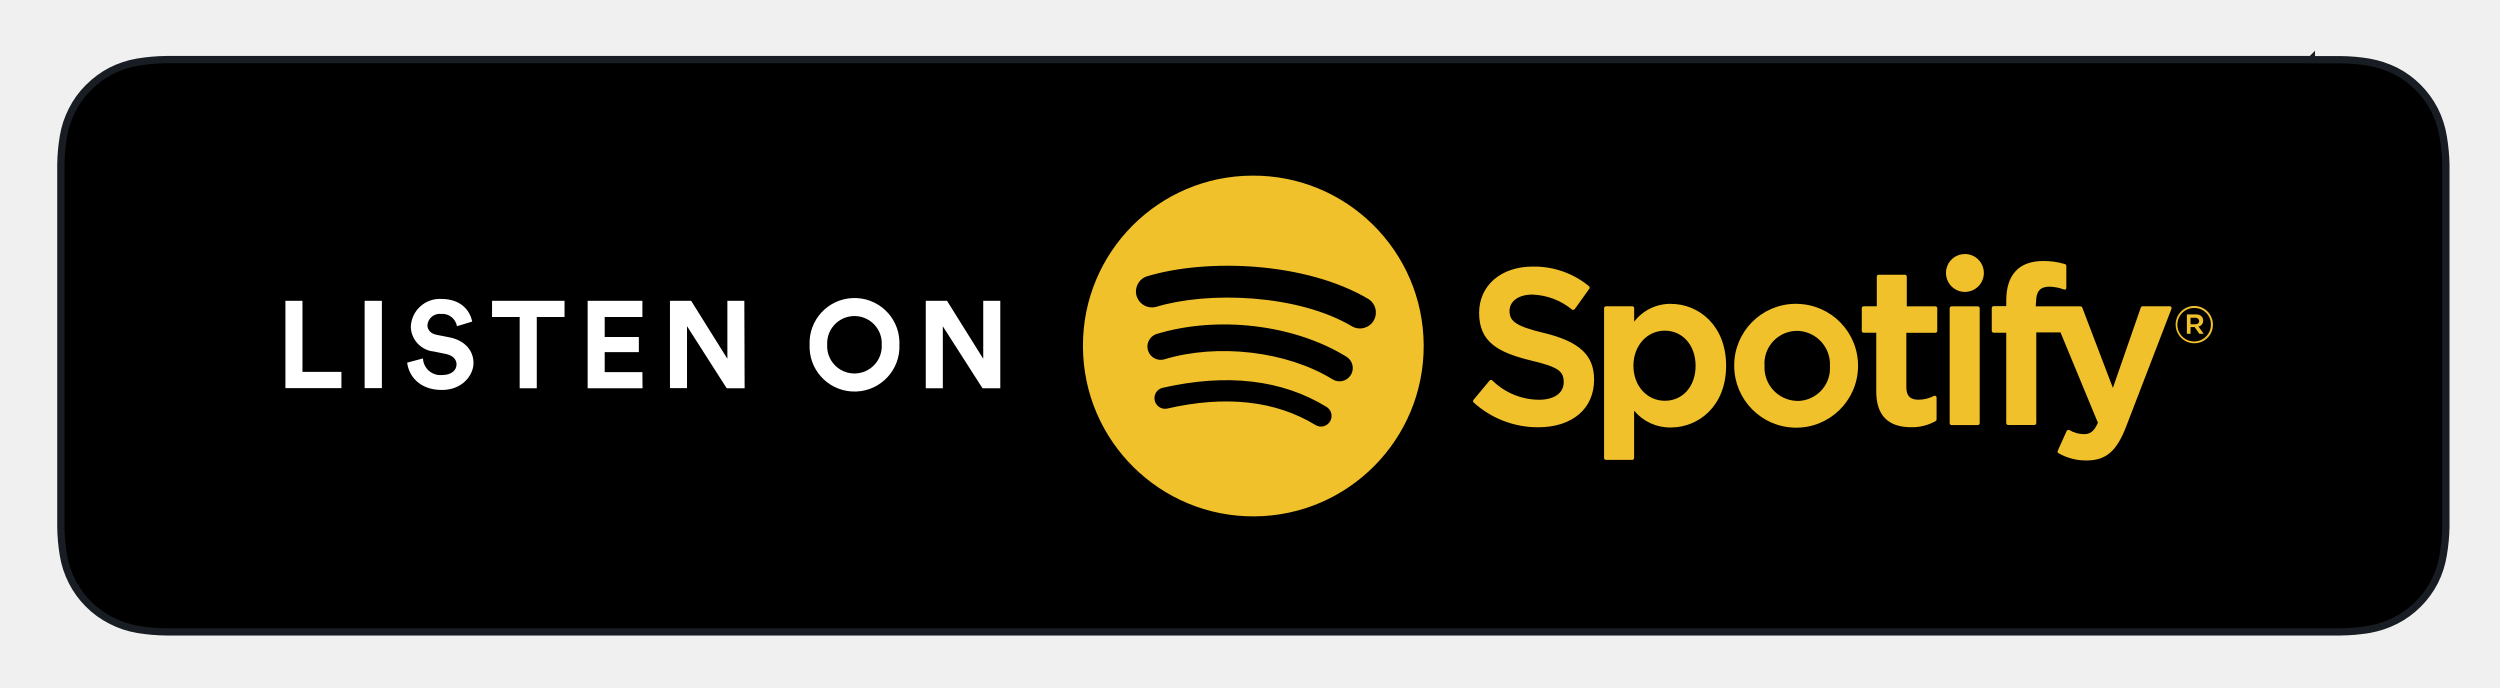
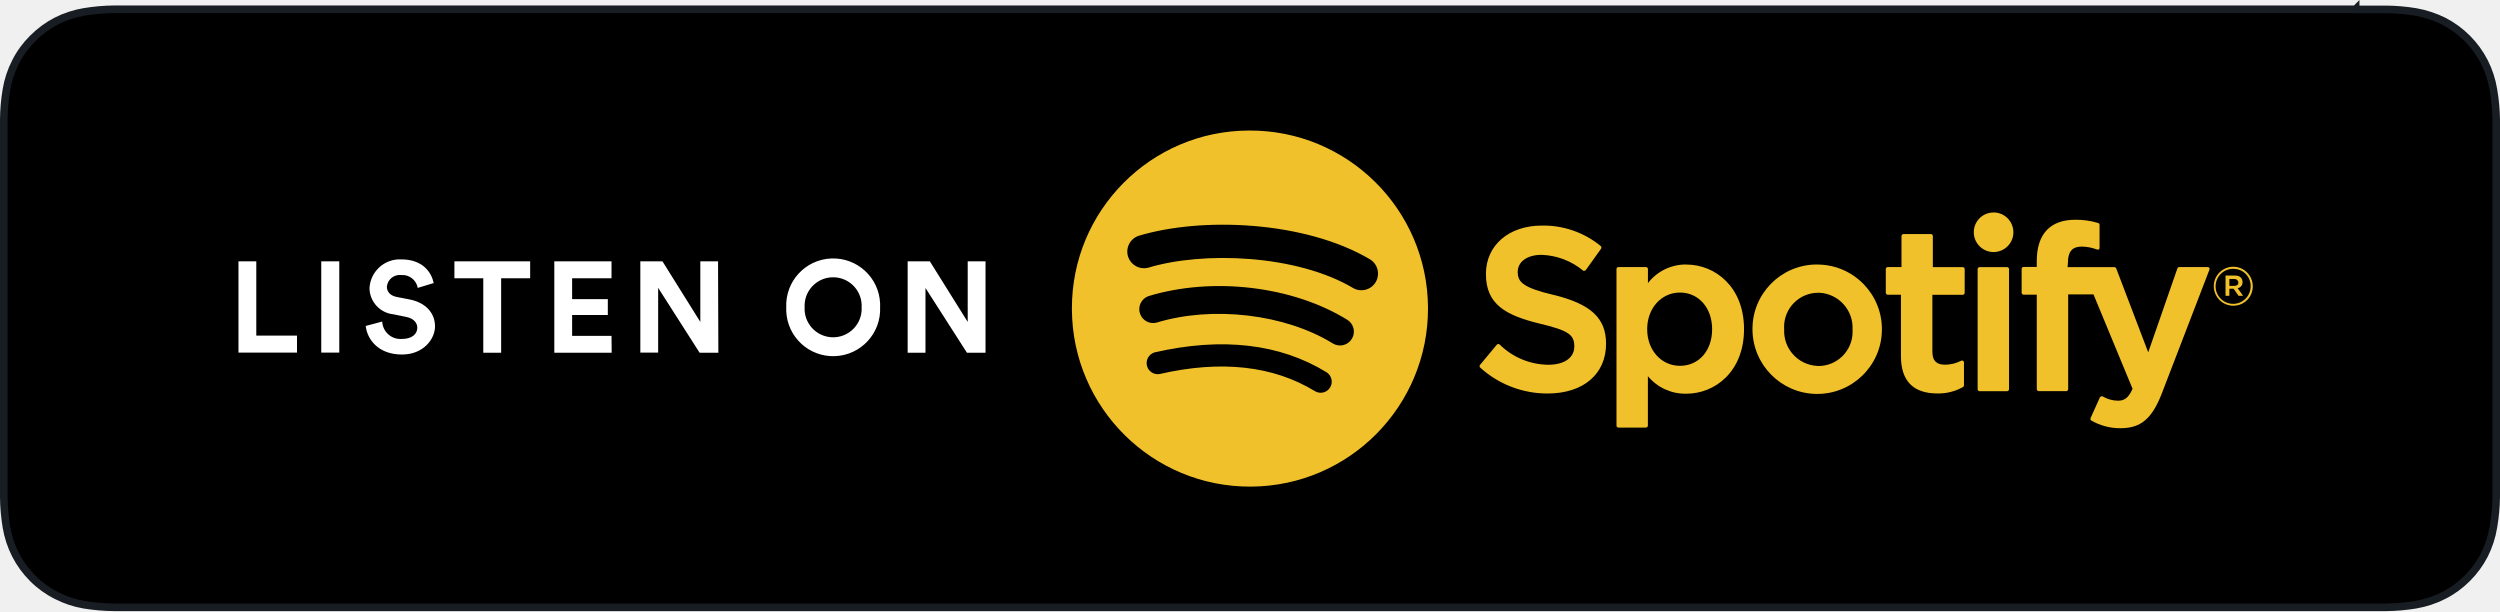
- <svg xmlns="http://www.w3.org/2000/svg" id="katman_1" data-name="katman 1" width="516" height="142" viewBox="41 154 516 142">
+ <svg xmlns="http://www.w3.org/2000/svg" id="katman_1" data-name="katman 1" width="493.77" height="120.701" viewBox="52.81 164.469 493.77 120.701">
  <defs>
    <style>
      .cls-1 {
        fill: #fff;
      }

      .cls-1, .cls-2, .cls-3 {
        fill-rule: evenodd;
      }

      .cls-2 {
        stroke: #181d23;
        stroke-width: 1.5px;
      }

      .cls-3 {
        fill: #f1c12b;
      }
    </style>
  </defs>
  <g id="spotify-podcast-badge-blk-grn-330x80">
    <g id="Group-2">
      <path id="Path" class="cls-2" d="M518.05,166.3H75.32c-1.98.02-3.95.2-5.9.52-1.91.32-3.75.93-5.48,1.8-1.73.9-3.3,2.06-4.67,3.44-1.37,1.36-2.52,2.93-3.38,4.65-.89,1.73-1.5,3.58-1.81,5.49-.33,1.94-.5,3.91-.52,5.88v74.61c.02,1.97.2,3.94.52,5.88.31,1.91.93,3.77,1.81,5.49.87,1.72,2.02,3.28,3.38,4.64,1.36,1.37,2.94,2.51,4.67,3.38,1.72.89,3.57,1.5,5.48,1.83,1.95.32,3.92.49,5.9.51h448.74c1.97-.02,3.93-.19,5.87-.51,1.92-.33,3.78-.94,5.52-1.83,1.72-.87,3.29-2.01,4.65-3.38,1.37-1.36,2.51-2.92,3.4-4.64.87-1.73,1.47-3.59,1.78-5.51.33-1.94.52-3.9.55-5.87v-74.61c-.03-1.97-.22-3.94-.55-5.88-.31-1.91-.91-3.75-1.78-5.48-1.77-3.46-4.59-6.29-8.05-8.07-1.75-.86-3.6-1.47-5.52-1.81-1.94-.32-3.9-.49-5.87-.51h-5.99v-.04Z" />
      <path id="Combined-Shape" class="cls-3" d="M320.17,221.42c1.61.84,3.6.22,4.44-1.39.78-1.49.31-3.33-1.09-4.27-12.99-7.74-33.52-8.47-45.87-4.7-1.71.61-2.61,2.49-2,4.2.57,1.59,2.25,2.5,3.89,2.1,10.77-3.29,29.36-2.68,40.63,4.06ZM319.81,231.4c.79-1.29.39-2.97-.9-3.77-10.79-6.67-26.59-8.54-39.28-4.67-1.42.52-2.16,2.09-1.64,3.51.48,1.31,1.86,2.05,3.21,1.73,11.12-3.4,25.44-1.71,34.85,4.1,1.28.79,2.96.39,3.75-.89,0,0,0,0,0-.01ZM315.53,240.98c.61-1.03.29-2.35-.72-2.99-9.22-5.66-20.65-6.97-33.97-3.92-1.16.35-1.82,1.58-1.47,2.74.32,1.05,1.36,1.71,2.44,1.54,12.17-2.8,22.45-1.66,30.72,3.38,1.02.62,2.36.3,2.98-.73,0,0,0-.01.01-.02ZM299.49,190.25c19.42-.11,35.25,15.55,35.36,34.97.11,19.42-15.55,35.25-34.97,35.36-19.42.11-35.25-15.55-35.36-34.97,0-.06,0-.13,0-.19-.06-19.36,15.59-35.11,34.96-35.17,0,0,.01,0,.02,0ZM359.66,222.71c7.36,1.81,10.36,4.59,10.36,9.65,0,5.99-4.49,9.83-11.55,9.83-4.93.01-9.68-1.82-13.32-5.13-.15-.15-.15-.4,0-.55,0,0,0,0,0,0l3.29-3.95c.07-.09.17-.14.28-.15.1,0,.21.04.28.1,2.56,2.53,6.02,3.97,9.62,4,3.17,0,5.13-1.39,5.13-3.61s-.97-3.13-6.75-4.49c-6.79-1.66-10.71-3.8-10.71-9.83,0-5.63,4.49-9.56,11.07-9.56,4.22-.07,8.34,1.36,11.6,4.04.16.13.19.37.07.54l-2.99,4.18c-.06.09-.16.15-.27.16-.08.03-.17.03-.25,0-2.32-1.93-5.22-3.04-8.25-3.14-2.81,0-4.7,1.35-4.7,3.37s1.05,3.11,7.08,4.55h0ZM390.97,229.49c0-4.21-2.66-7.24-6.35-7.24s-6.48,3.11-6.48,7.24,2.78,7.23,6.48,7.23,6.35-2.96,6.35-7.23ZM385.88,216.72c5.66,0,11.39,4.38,11.39,12.76s-5.73,12.75-11.39,12.75c-2.93.06-5.72-1.21-7.6-3.46v9.76c0,.22-.19.39-.4.39h-5.4c-.22,0-.4-.17-.4-.39v-30.92c0-.21.17-.39.39-.39,0,0,.01,0,.02,0h5.4c.21,0,.4.16.4.37,0,0,0,.01,0,.02v2.78c1.82-2.37,4.66-3.73,7.65-3.68h-.04ZM411.95,236.76c3.73,0,6.76-3.01,6.76-6.74,0-.15,0-.3-.01-.45.21-3.81-2.72-7.07-6.53-7.28-.08,0-.17,0-.25,0-3.72,0-6.73,3.01-6.74,6.73,0,.16,0,.31.02.46-.21,3.8,2.71,7.06,6.51,7.26.09,0,.19,0,.28,0h-.04ZM411.95,216.72c7.06.12,12.68,5.95,12.55,13-.12,7.06-5.95,12.68-13,12.55-6.94-.12-12.51-5.76-12.56-12.7-.08-7.02,5.56-12.78,12.58-12.86.16,0,.31,0,.47,0h-.04ZM440.46,217.23c.21,0,.38.15.39.36,0,.01,0,.02,0,.03v4.67c0,.21-.16.4-.37.4,0,0-.01,0-.02,0h-5.99v11.24c0,1.78.78,2.57,2.51,2.57,1.1,0,2.19-.27,3.17-.78.19-.1.43-.03.52.17.03.06.05.13.04.19v4.49c0,.14-.07.28-.19.34-1.54.87-3.29,1.31-5.06,1.27-4.77,0-7.2-2.48-7.2-7.36v-12.14h-2.6c-.22,0-.39-.19-.39-.4v-4.67c0-.21.17-.39.39-.39h2.71v-6.12c0-.22.18-.4.4-.4h5.4c.21,0,.39.17.39.39,0,0,0,.01,0,.02v6.12h5.88ZM461.18,217.23h9.23c.16,0,.31.1.37.25l6.32,16.58,5.76-16.57c.06-.16.21-.27.37-.27h5.64c.13,0,.25.07.31.18.06.11.06.25,0,.36l-9.38,24.38c-1.95,5.03-4.15,6.9-8.14,6.9-2.02.03-4.02-.49-5.78-1.5-.18-.1-.25-.32-.16-.51l1.83-4.06c.05-.1.14-.17.24-.21.1-.04.21-.04.31,0,.91.54,1.94.83,2.99.85,1.18,0,2.05-.39,2.92-2.35l-7.72-18.65h-5v18.71c0,.22-.17.4-.39.4h-5.42c-.22,0-.39-.19-.39-.4v-18.65h-2.6c-.22,0-.39-.19-.39-.4v-4.68c0-.22.17-.4.39-.4h2.6v-1.15c0-5.34,2.63-8.17,7.63-8.17,1.52-.01,3.03.2,4.49.64.17.05.29.21.28.39v4.53c0,.13-.06.24-.16.31-.11.06-.25.06-.36,0-.96-.36-1.97-.55-2.99-.57-1.89,0-2.74.99-2.74,3.2l-.07.84ZM449.21,217.23c.21,0,.4.16.4.37,0,0,0,.01,0,.02v23.72c0,.22-.18.4-.4.4h-5.4c-.22,0-.4-.18-.4-.4v-23.72c0-.21.17-.39.39-.39,0,0,.01,0,.02,0h5.4ZM446.53,206.43c2.16-.02,3.92,1.72,3.94,3.88.02,2.16-1.72,3.92-3.88,3.94-2.16.02-3.92-1.72-3.94-3.88,0-.01,0-.03,0-.04,0-2.14,1.72-3.88,3.86-3.89,0,0,.01,0,.01,0ZM494.12,219.58h-.99v1.35h.99c.49,0,.79-.24.79-.63s-.3-.72-.79-.72ZM494.76,221.39l1.08,1.5h-.9l-.97-1.39h-.84v1.39h-.76v-4h1.86c.93,0,1.5.48,1.5,1.29.03.59-.38,1.1-.96,1.21ZM493.93,217.56c-1.91-.03-3.48,1.49-3.52,3.4-.03,1.91,1.49,3.48,3.4,3.52,1.91.03,3.48-1.49,3.52-3.4,0-.02,0-.05,0-.07.03-1.87-1.45-3.41-3.32-3.44-.03,0-.05,0-.08,0ZM493.93,224.85c-2.12.02-3.86-1.69-3.88-3.82-.02-2.12,1.69-3.86,3.82-3.88,2.12-.02,3.86,1.69,3.88,3.82,0,0,0,.02,0,.03.02,2.1-1.66,3.82-3.76,3.85-.03,0-.05,0-.08,0h.01Z" />
      <path id="LISTEN-ON" class="cls-1" d="M111.46,234.11h-11.55v-18.03h3.52v14.67h8.04v3.37ZM119.82,234.11h-3.56v-18.03h3.56v18.03ZM138.48,220.37l-3.16.96c-.28-1.57-1.7-2.67-3.29-2.54-1.41-.15-2.66.87-2.81,2.28,0,0,0,0,0,.01,0,1,.63,1.78,1.96,2.04l2.51.49c3.28.63,5.04,2.77,5.04,5.31s-2.32,5.57-6.52,5.57c-4.77,0-6.88-3.07-7.17-5.64l3.26-.87c.09,1.99,1.78,3.53,3.77,3.44.06,0,.11,0,.17-.01,1.89,0,2.99-.94,2.99-2.21,0-1.03-.79-1.86-2.2-2.14l-2.51-.51c-2.66-.27-4.7-2.49-4.73-5.16.16-3.3,2.97-5.85,6.27-5.69,0,0,0,0,.01,0,4.31,0,5.99,2.65,6.4,4.68ZM157.52,219.43h-5.73v14.71h-3.53v-14.71h-5.7v-3.35h14.96v3.35ZM173.62,234.14h-11.33v-18.06h11.3v3.35h-7.78v4.12h7.05v3.13h-7.05v4.13h7.78l.03,3.34ZM194.7,234.14h-3.71l-8.19-12.82v12.79h-3.52v-18.03h4.37l7.48,11.97v-11.97h3.5l.06,18.06ZM211.73,225.16c-.16,3.11,2.23,5.76,5.34,5.92,3.11.16,5.76-2.23,5.92-5.34,0-.19,0-.39,0-.58.16-3.11-2.23-5.76-5.34-5.92-3.11-.16-5.76,2.23-5.92,5.34,0,.19,0,.39,0,.58ZM208.1,225.16c-.21-5.12,3.78-9.44,8.9-9.64,5.12-.21,9.44,3.78,9.64,8.9,0,.25,0,.5,0,.75.21,5.12-3.78,9.44-8.9,9.64-5.12.21-9.44-3.78-9.64-8.9,0-.25,0-.5,0-.75ZM247.49,234.14h-3.7l-8.19-12.79v12.79h-3.52v-18.06h4.38l7.48,11.97v-11.97h3.52v18.06Z" />
    </g>
  </g>
</svg>
